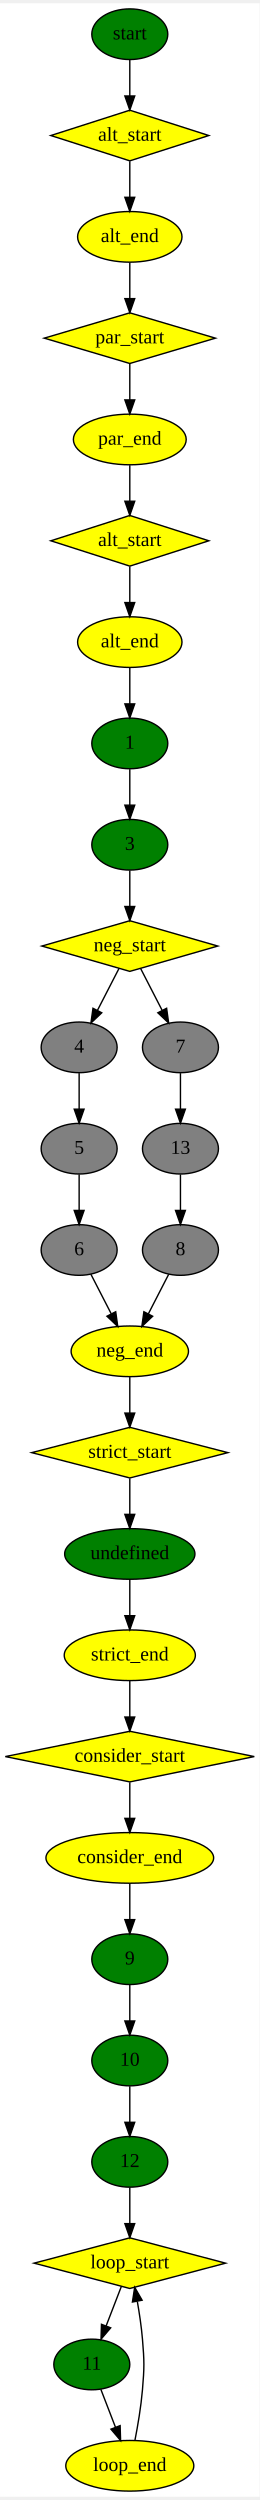
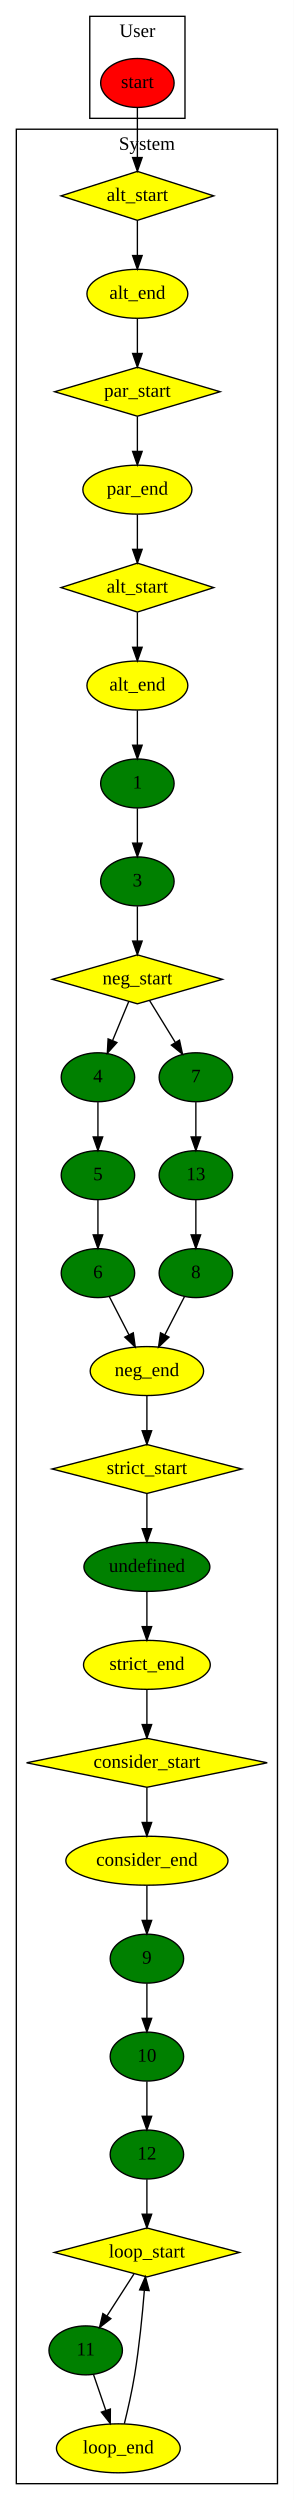
- <svg xmlns="http://www.w3.org/2000/svg" width="184pt" height="1772pt" viewBox="0.00 0.00 184.48 1772.00">
-   <g id="graph0" class="graph" transform="scale(1 1) rotate(0) translate(4 1768)">
-     <polygon fill="white" stroke="none" points="-4,4 -4,-1768 180.478,-1768 180.478,4 -4,4" />
+ <svg xmlns="http://www.w3.org/2000/svg" width="216pt" height="1838pt" viewBox="0.00 0.00 216.00 1838.00">
+   <g id="graph0" class="graph" transform="scale(1 1) rotate(0) translate(4 1834)">
+     <polygon fill="white" stroke="none" points="-4,4 -4,-1834 212,-1834 212,4 -4,4" />
+     <g id="clust1" class="cluster">
+       <polygon fill="none" stroke="black" points="62,-1747 62,-1822 132,-1822 132,-1747 62,-1747" />
+       <text text-anchor="middle" x="97" y="-1806.8" font-family="Times New Roman,serif" font-size="14.00">User</text>
+     </g>
+     <g id="clust2" class="cluster">
+       <polygon fill="none" stroke="black" points="8,-8 8,-1739 200,-1739 200,-8 8,-8" />
+       <text text-anchor="middle" x="104" y="-1723.8" font-family="Times New Roman,serif" font-size="14.00">System</text>
+     </g>
    <g id="node1" class="node">
-       <ellipse fill="green" stroke="black" cx="88.239" cy="-1746" rx="27" ry="18" />
-       <text text-anchor="middle" x="88.239" y="-1742.3" font-family="Times New Roman,serif" font-size="14.00">start</text>
+       <ellipse fill="red" stroke="black" cx="97" cy="-1773" rx="27" ry="18" />
+       <text text-anchor="middle" x="97" y="-1769.3" font-family="Times New Roman,serif" font-size="14.00">start</text>
    </g>
    <g id="node2" class="node">
-       <polygon fill="yellow" stroke="black" points="88.239,-1692 32.102,-1674 88.239,-1656 144.376,-1674 88.239,-1692" />
-       <text text-anchor="middle" x="88.239" y="-1670.3" font-family="Times New Roman,serif" font-size="14.00">alt_start</text>
+       <polygon fill="yellow" stroke="black" points="97,-1708 40.863,-1690 97,-1672 153.137,-1690 97,-1708" />
+       <text text-anchor="middle" x="97" y="-1686.3" font-family="Times New Roman,serif" font-size="14.00">alt_start</text>
    </g>
    <g id="edge2" class="edge">
-       <path fill="none" stroke="black" d="M88.239,-1727.7C88.239,-1719.98 88.239,-1710.71 88.239,-1702.11" />
-       <polygon fill="black" stroke="black" points="91.739,-1702.1 88.239,-1692.1 84.739,-1702.1 91.739,-1702.1" />
+       <path fill="none" stroke="black" d="M97,-1754.82C97,-1744.19 97,-1730.31 97,-1718.2" />
+       <polygon fill="black" stroke="black" points="100.5,-1718.15 97,-1708.15 93.5,-1718.15 100.5,-1718.15" />
    </g>
    <g id="node3" class="node">
-       <ellipse fill="yellow" stroke="black" cx="88.239" cy="-1602" rx="37.093" ry="18" />
-       <text text-anchor="middle" x="88.239" y="-1598.3" font-family="Times New Roman,serif" font-size="14.00">alt_end</text>
+       <ellipse fill="yellow" stroke="black" cx="97" cy="-1618" rx="37.093" ry="18" />
+       <text text-anchor="middle" x="97" y="-1614.3" font-family="Times New Roman,serif" font-size="14.00">alt_end</text>
    </g>
    <g id="edge1" class="edge">
-       <path fill="none" stroke="black" d="M88.239,-1655.7C88.239,-1647.98 88.239,-1638.71 88.239,-1630.11" />
-       <polygon fill="black" stroke="black" points="91.739,-1630.1 88.239,-1620.1 84.739,-1630.1 91.739,-1630.1" />
+       <path fill="none" stroke="black" d="M97,-1671.7C97,-1663.98 97,-1654.71 97,-1646.11" />
+       <polygon fill="black" stroke="black" points="100.5,-1646.1 97,-1636.1 93.5,-1646.1 100.5,-1646.1" />
    </g>
    <g id="node4" class="node">
-       <polygon fill="yellow" stroke="black" points="88.239,-1548 27.41,-1530 88.239,-1512 149.068,-1530 88.239,-1548" />
-       <text text-anchor="middle" x="88.239" y="-1526.3" font-family="Times New Roman,serif" font-size="14.00">par_start</text>
+       <polygon fill="yellow" stroke="black" points="97,-1564 36.171,-1546 97,-1528 157.829,-1546 97,-1564" />
+       <text text-anchor="middle" x="97" y="-1542.3" font-family="Times New Roman,serif" font-size="14.00">par_start</text>
    </g>
    <g id="edge4" class="edge">
-       <path fill="none" stroke="black" d="M88.239,-1583.7C88.239,-1575.98 88.239,-1566.71 88.239,-1558.11" />
-       <polygon fill="black" stroke="black" points="91.739,-1558.1 88.239,-1548.1 84.739,-1558.1 91.739,-1558.1" />
+       <path fill="none" stroke="black" d="M97,-1599.7C97,-1591.98 97,-1582.71 97,-1574.11" />
+       <polygon fill="black" stroke="black" points="100.5,-1574.1 97,-1564.1 93.5,-1574.1 100.5,-1574.1" />
    </g>
    <g id="node5" class="node">
-       <ellipse fill="yellow" stroke="black" cx="88.239" cy="-1458" rx="40.094" ry="18" />
-       <text text-anchor="middle" x="88.239" y="-1454.3" font-family="Times New Roman,serif" font-size="14.00">par_end</text>
+       <ellipse fill="yellow" stroke="black" cx="97" cy="-1474" rx="40.094" ry="18" />
+       <text text-anchor="middle" x="97" y="-1470.3" font-family="Times New Roman,serif" font-size="14.00">par_end</text>
    </g>
    <g id="edge3" class="edge">
-       <path fill="none" stroke="black" d="M88.239,-1511.7C88.239,-1503.98 88.239,-1494.71 88.239,-1486.11" />
-       <polygon fill="black" stroke="black" points="91.739,-1486.1 88.239,-1476.1 84.739,-1486.1 91.739,-1486.1" />
+       <path fill="none" stroke="black" d="M97,-1527.7C97,-1519.98 97,-1510.71 97,-1502.11" />
+       <polygon fill="black" stroke="black" points="100.5,-1502.1 97,-1492.1 93.5,-1502.1 100.5,-1502.1" />
    </g>
    <g id="node6" class="node">
-       <polygon fill="yellow" stroke="black" points="88.239,-1404 32.102,-1386 88.239,-1368 144.376,-1386 88.239,-1404" />
-       <text text-anchor="middle" x="88.239" y="-1382.3" font-family="Times New Roman,serif" font-size="14.00">alt_start</text>
+       <polygon fill="yellow" stroke="black" points="97,-1420 40.863,-1402 97,-1384 153.137,-1402 97,-1420" />
+       <text text-anchor="middle" x="97" y="-1398.3" font-family="Times New Roman,serif" font-size="14.00">alt_start</text>
    </g>
    <g id="edge6" class="edge">
-       <path fill="none" stroke="black" d="M88.239,-1439.7C88.239,-1431.98 88.239,-1422.71 88.239,-1414.11" />
-       <polygon fill="black" stroke="black" points="91.739,-1414.1 88.239,-1404.1 84.739,-1414.1 91.739,-1414.1" />
+       <path fill="none" stroke="black" d="M97,-1455.7C97,-1447.98 97,-1438.71 97,-1430.11" />
+       <polygon fill="black" stroke="black" points="100.5,-1430.1 97,-1420.1 93.5,-1430.1 100.5,-1430.1" />
    </g>
    <g id="node7" class="node">
-       <ellipse fill="yellow" stroke="black" cx="88.239" cy="-1314" rx="37.093" ry="18" />
-       <text text-anchor="middle" x="88.239" y="-1310.3" font-family="Times New Roman,serif" font-size="14.00">alt_end</text>
+       <ellipse fill="yellow" stroke="black" cx="97" cy="-1330" rx="37.093" ry="18" />
+       <text text-anchor="middle" x="97" y="-1326.3" font-family="Times New Roman,serif" font-size="14.00">alt_end</text>
    </g>
    <g id="edge5" class="edge">
-       <path fill="none" stroke="black" d="M88.239,-1367.7C88.239,-1359.98 88.239,-1350.71 88.239,-1342.11" />
-       <polygon fill="black" stroke="black" points="91.739,-1342.1 88.239,-1332.1 84.739,-1342.1 91.739,-1342.1" />
+       <path fill="none" stroke="black" d="M97,-1383.7C97,-1375.98 97,-1366.71 97,-1358.11" />
+       <polygon fill="black" stroke="black" points="100.5,-1358.1 97,-1348.1 93.5,-1358.1 100.5,-1358.1" />
    </g>
    <g id="node8" class="node">
-       <ellipse fill="green" stroke="black" cx="88.239" cy="-1242" rx="27" ry="18" />
-       <text text-anchor="middle" x="88.239" y="-1238.3" font-family="Times New Roman,serif" font-size="14.00">1</text>
+       <ellipse fill="green" stroke="black" cx="97" cy="-1258" rx="27" ry="18" />
+       <text text-anchor="middle" x="97" y="-1254.3" font-family="Times New Roman,serif" font-size="14.00">1</text>
    </g>
    <g id="edge7" class="edge">
-       <path fill="none" stroke="black" d="M88.239,-1295.7C88.239,-1287.98 88.239,-1278.71 88.239,-1270.11" />
-       <polygon fill="black" stroke="black" points="91.739,-1270.1 88.239,-1260.1 84.739,-1270.1 91.739,-1270.1" />
+       <path fill="none" stroke="black" d="M97,-1311.7C97,-1303.98 97,-1294.71 97,-1286.11" />
+       <polygon fill="black" stroke="black" points="100.5,-1286.1 97,-1276.1 93.5,-1286.1 100.5,-1286.1" />
    </g>
    <g id="node9" class="node">
-       <ellipse fill="green" stroke="black" cx="88.239" cy="-1170" rx="27" ry="18" />
-       <text text-anchor="middle" x="88.239" y="-1166.3" font-family="Times New Roman,serif" font-size="14.00">3</text>
+       <ellipse fill="green" stroke="black" cx="97" cy="-1186" rx="27" ry="18" />
+       <text text-anchor="middle" x="97" y="-1182.3" font-family="Times New Roman,serif" font-size="14.00">3</text>
    </g>
    <g id="edge8" class="edge">
-       <path fill="none" stroke="black" d="M88.239,-1223.7C88.239,-1215.98 88.239,-1206.71 88.239,-1198.11" />
-       <polygon fill="black" stroke="black" points="91.739,-1198.1 88.239,-1188.1 84.739,-1198.1 91.739,-1198.1" />
+       <path fill="none" stroke="black" d="M97,-1239.7C97,-1231.98 97,-1222.71 97,-1214.11" />
+       <polygon fill="black" stroke="black" points="100.5,-1214.1 97,-1204.1 93.5,-1214.1 100.5,-1214.1" />
    </g>
    <g id="node10" class="node">
-       <polygon fill="yellow" stroke="black" points="88.239,-1116 25.734,-1098 88.239,-1080 150.744,-1098 88.239,-1116" />
-       <text text-anchor="middle" x="88.239" y="-1094.3" font-family="Times New Roman,serif" font-size="14.00">neg_start</text>
+       <polygon fill="yellow" stroke="black" points="97,-1132 34.495,-1114 97,-1096 159.505,-1114 97,-1132" />
+       <text text-anchor="middle" x="97" y="-1110.3" font-family="Times New Roman,serif" font-size="14.00">neg_start</text>
    </g>
    <g id="edge17" class="edge">
-       <path fill="none" stroke="black" d="M88.239,-1151.7C88.239,-1143.98 88.239,-1134.71 88.239,-1126.11" />
-       <polygon fill="black" stroke="black" points="91.739,-1126.1 88.239,-1116.1 84.739,-1126.1 91.739,-1126.1" />
+       <path fill="none" stroke="black" d="M97,-1167.7C97,-1159.98 97,-1150.71 97,-1142.11" />
+       <polygon fill="black" stroke="black" points="100.5,-1142.1 97,-1132.1 93.5,-1142.1 100.5,-1142.1" />
    </g>
    <g id="node12" class="node">
-       <ellipse fill="gray" stroke="black" cx="52.239" cy="-1026" rx="27" ry="18" />
-       <text text-anchor="middle" x="52.239" y="-1022.3" font-family="Times New Roman,serif" font-size="14.00">4</text>
+       <ellipse fill="green" stroke="black" cx="68" cy="-1042" rx="27" ry="18" />
+       <text text-anchor="middle" x="68" y="-1038.3" font-family="Times New Roman,serif" font-size="14.00">4</text>
    </g>
    <g id="edge9" class="edge">
-       <path fill="none" stroke="black" d="M80.604,-1082.15C76.162,-1073.52 70.443,-1062.4 65.305,-1052.41" />
-       <polygon fill="black" stroke="black" points="68.303,-1050.58 60.617,-1043.29 62.078,-1053.78 68.303,-1050.58" />
+       <path fill="none" stroke="black" d="M90.707,-1097.81C87.209,-1089.37 82.76,-1078.63 78.73,-1068.9" />
+       <polygon fill="black" stroke="black" points="81.95,-1067.53 74.889,-1059.63 75.483,-1070.21 81.95,-1067.53" />
    </g>
    <g id="node15" class="node">
-       <ellipse fill="gray" stroke="black" cx="124.239" cy="-1026" rx="27" ry="18" />
-       <text text-anchor="middle" x="124.239" y="-1022.3" font-family="Times New Roman,serif" font-size="14.00">7</text>
+       <ellipse fill="green" stroke="black" cx="140" cy="-1042" rx="27" ry="18" />
+       <text text-anchor="middle" x="140" y="-1038.3" font-family="Times New Roman,serif" font-size="14.00">7</text>
    </g>
    <g id="edge13" class="edge">
-       <path fill="none" stroke="black" d="M95.874,-1082.15C100.316,-1073.52 106.035,-1062.4 111.174,-1052.41" />
-       <polygon fill="black" stroke="black" points="114.4,-1053.78 115.861,-1043.29 108.175,-1050.58 114.4,-1053.78" />
+       <path fill="none" stroke="black" d="M105.91,-1098.5C111.389,-1089.58 118.553,-1077.91 124.899,-1067.58" />
+       <polygon fill="black" stroke="black" points="127.95,-1069.3 130.202,-1058.95 121.986,-1065.64 127.95,-1069.3" />
    </g>
    <g id="node11" class="node">
-       <ellipse fill="yellow" stroke="black" cx="88.239" cy="-810" rx="41.693" ry="18" />
-       <text text-anchor="middle" x="88.239" y="-806.3" font-family="Times New Roman,serif" font-size="14.00">neg_end</text>
+       <ellipse fill="yellow" stroke="black" cx="104" cy="-826" rx="41.693" ry="18" />
+       <text text-anchor="middle" x="104" y="-822.3" font-family="Times New Roman,serif" font-size="14.00">neg_end</text>
    </g>
    <g id="node18" class="node">
-       <polygon fill="yellow" stroke="black" points="88.239,-756 18.527,-738 88.239,-720 157.951,-738 88.239,-756" />
-       <text text-anchor="middle" x="88.239" y="-734.3" font-family="Times New Roman,serif" font-size="14.00">strict_start</text>
+       <polygon fill="yellow" stroke="black" points="104,-772 34.288,-754 104,-736 173.712,-754 104,-772" />
+       <text text-anchor="middle" x="104" y="-750.3" font-family="Times New Roman,serif" font-size="14.00">strict_start</text>
    </g>
    <g id="edge20" class="edge">
-       <path fill="none" stroke="black" d="M88.239,-791.697C88.239,-783.983 88.239,-774.712 88.239,-766.112" />
-       <polygon fill="black" stroke="black" points="91.739,-766.104 88.239,-756.104 84.739,-766.104 91.739,-766.104" />
+       <path fill="none" stroke="black" d="M104,-807.697C104,-799.983 104,-790.712 104,-782.112" />
+       <polygon fill="black" stroke="black" points="107.5,-782.104 104,-772.104 100.5,-782.104 107.5,-782.104" />
    </g>
    <g id="node13" class="node">
-       <ellipse fill="gray" stroke="black" cx="52.239" cy="-954" rx="27" ry="18" />
-       <text text-anchor="middle" x="52.239" y="-950.3" font-family="Times New Roman,serif" font-size="14.00">5</text>
+       <ellipse fill="green" stroke="black" cx="68" cy="-970" rx="27" ry="18" />
+       <text text-anchor="middle" x="68" y="-966.3" font-family="Times New Roman,serif" font-size="14.00">5</text>
    </g>
    <g id="edge10" class="edge">
-       <path fill="none" stroke="black" d="M52.239,-1007.7C52.239,-999.983 52.239,-990.712 52.239,-982.112" />
-       <polygon fill="black" stroke="black" points="55.739,-982.104 52.239,-972.104 48.739,-982.104 55.739,-982.104" />
+       <path fill="none" stroke="black" d="M68,-1023.7C68,-1015.98 68,-1006.71 68,-998.112" />
+       <polygon fill="black" stroke="black" points="71.5,-998.104 68,-988.104 64.5,-998.104 71.5,-998.104" />
    </g>
    <g id="node14" class="node">
-       <ellipse fill="gray" stroke="black" cx="52.239" cy="-882" rx="27" ry="18" />
-       <text text-anchor="middle" x="52.239" y="-878.3" font-family="Times New Roman,serif" font-size="14.00">6</text>
+       <ellipse fill="green" stroke="black" cx="68" cy="-898" rx="27" ry="18" />
+       <text text-anchor="middle" x="68" y="-894.3" font-family="Times New Roman,serif" font-size="14.00">6</text>
    </g>
    <g id="edge11" class="edge">
-       <path fill="none" stroke="black" d="M52.239,-935.697C52.239,-927.983 52.239,-918.712 52.239,-910.112" />
-       <polygon fill="black" stroke="black" points="55.739,-910.104 52.239,-900.104 48.739,-910.104 55.739,-910.104" />
+       <path fill="none" stroke="black" d="M68,-951.697C68,-943.983 68,-934.712 68,-926.112" />
+       <polygon fill="black" stroke="black" points="71.5,-926.104 68,-916.104 64.5,-926.104 71.5,-926.104" />
    </g>
    <g id="edge12" class="edge">
-       <path fill="none" stroke="black" d="M60.589,-864.765C64.888,-856.404 70.231,-846.016 75.07,-836.606" />
-       <polygon fill="black" stroke="black" points="78.224,-838.127 79.685,-827.633 71.999,-834.926 78.224,-838.127" />
+       <path fill="none" stroke="black" d="M76.35,-880.765C80.649,-872.404 85.992,-862.016 90.831,-852.606" />
+       <polygon fill="black" stroke="black" points="93.985,-854.127 95.446,-843.633 87.76,-850.926 93.985,-854.127" />
    </g>
    <g id="node16" class="node">
-       <ellipse fill="gray" stroke="black" cx="124.239" cy="-954" rx="27" ry="18" />
-       <text text-anchor="middle" x="124.239" y="-950.3" font-family="Times New Roman,serif" font-size="14.00">13</text>
+       <ellipse fill="green" stroke="black" cx="140" cy="-970" rx="27" ry="18" />
+       <text text-anchor="middle" x="140" y="-966.3" font-family="Times New Roman,serif" font-size="14.00">13</text>
    </g>
    <g id="edge14" class="edge">
-       <path fill="none" stroke="black" d="M124.239,-1007.7C124.239,-999.983 124.239,-990.712 124.239,-982.112" />
-       <polygon fill="black" stroke="black" points="127.739,-982.104 124.239,-972.104 120.739,-982.104 127.739,-982.104" />
+       <path fill="none" stroke="black" d="M140,-1023.7C140,-1015.98 140,-1006.71 140,-998.112" />
+       <polygon fill="black" stroke="black" points="143.5,-998.104 140,-988.104 136.5,-998.104 143.5,-998.104" />
    </g>
    <g id="node17" class="node">
-       <ellipse fill="gray" stroke="black" cx="124.239" cy="-882" rx="27" ry="18" />
-       <text text-anchor="middle" x="124.239" y="-878.3" font-family="Times New Roman,serif" font-size="14.00">8</text>
+       <ellipse fill="green" stroke="black" cx="140" cy="-898" rx="27" ry="18" />
+       <text text-anchor="middle" x="140" y="-894.3" font-family="Times New Roman,serif" font-size="14.00">8</text>
    </g>
    <g id="edge15" class="edge">
-       <path fill="none" stroke="black" d="M124.239,-935.697C124.239,-927.983 124.239,-918.712 124.239,-910.112" />
-       <polygon fill="black" stroke="black" points="127.739,-910.104 124.239,-900.104 120.739,-910.104 127.739,-910.104" />
+       <path fill="none" stroke="black" d="M140,-951.697C140,-943.983 140,-934.712 140,-926.112" />
+       <polygon fill="black" stroke="black" points="143.5,-926.104 140,-916.104 136.5,-926.104 143.5,-926.104" />
    </g>
    <g id="edge16" class="edge">
-       <path fill="none" stroke="black" d="M115.889,-864.765C111.59,-856.404 106.247,-846.016 101.408,-836.606" />
-       <polygon fill="black" stroke="black" points="104.479,-834.926 96.793,-827.633 98.254,-838.127 104.479,-834.926" />
+       <path fill="none" stroke="black" d="M131.65,-880.765C127.351,-872.404 122.008,-862.016 117.169,-852.606" />
+       <polygon fill="black" stroke="black" points="120.24,-850.926 112.554,-843.633 114.015,-854.127 120.24,-850.926" />
    </g>
    <g id="node20" class="node">
-       <ellipse fill="green" stroke="black" cx="88.239" cy="-666" rx="46.292" ry="18" />
-       <text text-anchor="middle" x="88.239" y="-662.3" font-family="Times New Roman,serif" font-size="14.00">undefined</text>
+       <ellipse fill="green" stroke="black" cx="104" cy="-682" rx="46.292" ry="18" />
+       <text text-anchor="middle" x="104" y="-678.3" font-family="Times New Roman,serif" font-size="14.00">undefined</text>
    </g>
    <g id="edge18" class="edge">
-       <path fill="none" stroke="black" d="M88.239,-719.697C88.239,-711.983 88.239,-702.712 88.239,-694.112" />
-       <polygon fill="black" stroke="black" points="91.739,-694.104 88.239,-684.104 84.739,-694.104 91.739,-694.104" />
+       <path fill="none" stroke="black" d="M104,-735.697C104,-727.983 104,-718.712 104,-710.112" />
+       <polygon fill="black" stroke="black" points="107.5,-710.104 104,-700.104 100.5,-710.104 107.5,-710.104" />
    </g>
    <g id="node19" class="node">
-       <ellipse fill="yellow" stroke="black" cx="88.239" cy="-594" rx="46.593" ry="18" />
-       <text text-anchor="middle" x="88.239" y="-590.3" font-family="Times New Roman,serif" font-size="14.00">strict_end</text>
+       <ellipse fill="yellow" stroke="black" cx="104" cy="-610" rx="46.593" ry="18" />
+       <text text-anchor="middle" x="104" y="-606.3" font-family="Times New Roman,serif" font-size="14.00">strict_end</text>
    </g>
    <g id="node21" class="node">
-       <polygon fill="yellow" stroke="black" points="88.239,-540 -0.24,-522 88.239,-504 176.718,-522 88.239,-540" />
-       <text text-anchor="middle" x="88.239" y="-518.3" font-family="Times New Roman,serif" font-size="14.00">consider_start</text>
+       <polygon fill="yellow" stroke="black" points="104,-556 15.521,-538 104,-520 192.479,-538 104,-556" />
+       <text text-anchor="middle" x="104" y="-534.3" font-family="Times New Roman,serif" font-size="14.00">consider_start</text>
    </g>
    <g id="edge22" class="edge">
-       <path fill="none" stroke="black" d="M88.239,-575.697C88.239,-567.983 88.239,-558.712 88.239,-550.112" />
-       <polygon fill="black" stroke="black" points="91.739,-550.104 88.239,-540.104 84.739,-550.104 91.739,-550.104" />
+       <path fill="none" stroke="black" d="M104,-591.697C104,-583.983 104,-574.712 104,-566.112" />
+       <polygon fill="black" stroke="black" points="107.5,-566.104 104,-556.104 100.5,-566.104 107.5,-566.104" />
    </g>
    <g id="edge19" class="edge">
-       <path fill="none" stroke="black" d="M88.239,-647.697C88.239,-639.983 88.239,-630.712 88.239,-622.112" />
-       <polygon fill="black" stroke="black" points="91.739,-622.104 88.239,-612.104 84.739,-622.104 91.739,-622.104" />
+       <path fill="none" stroke="black" d="M104,-663.697C104,-655.983 104,-646.712 104,-638.112" />
+       <polygon fill="black" stroke="black" points="107.5,-638.104 104,-628.104 100.5,-638.104 107.5,-638.104" />
    </g>
    <g id="node22" class="node">
-       <ellipse fill="yellow" stroke="black" cx="88.239" cy="-450" rx="59.59" ry="18" />
-       <text text-anchor="middle" x="88.239" y="-446.3" font-family="Times New Roman,serif" font-size="14.00">consider_end</text>
+       <ellipse fill="yellow" stroke="black" cx="104" cy="-466" rx="59.59" ry="18" />
+       <text text-anchor="middle" x="104" y="-462.3" font-family="Times New Roman,serif" font-size="14.00">consider_end</text>
    </g>
    <g id="edge21" class="edge">
-       <path fill="none" stroke="black" d="M88.239,-503.697C88.239,-495.983 88.239,-486.712 88.239,-478.112" />
-       <polygon fill="black" stroke="black" points="91.739,-478.104 88.239,-468.104 84.739,-478.104 91.739,-478.104" />
+       <path fill="none" stroke="black" d="M104,-519.697C104,-511.983 104,-502.712 104,-494.112" />
+       <polygon fill="black" stroke="black" points="107.5,-494.104 104,-484.104 100.5,-494.104 107.5,-494.104" />
    </g>
    <g id="node23" class="node">
-       <ellipse fill="green" stroke="black" cx="88.239" cy="-378" rx="27" ry="18" />
-       <text text-anchor="middle" x="88.239" y="-374.3" font-family="Times New Roman,serif" font-size="14.00">9</text>
+       <ellipse fill="green" stroke="black" cx="104" cy="-394" rx="27" ry="18" />
+       <text text-anchor="middle" x="104" y="-390.3" font-family="Times New Roman,serif" font-size="14.00">9</text>
    </g>
    <g id="edge23" class="edge">
-       <path fill="none" stroke="black" d="M88.239,-431.697C88.239,-423.983 88.239,-414.712 88.239,-406.112" />
-       <polygon fill="black" stroke="black" points="91.739,-406.104 88.239,-396.104 84.739,-406.104 91.739,-406.104" />
+       <path fill="none" stroke="black" d="M104,-447.697C104,-439.983 104,-430.712 104,-422.112" />
+       <polygon fill="black" stroke="black" points="107.5,-422.104 104,-412.104 100.5,-422.104 107.5,-422.104" />
    </g>
    <g id="node24" class="node">
-       <ellipse fill="green" stroke="black" cx="88.239" cy="-306" rx="27" ry="18" />
-       <text text-anchor="middle" x="88.239" y="-302.3" font-family="Times New Roman,serif" font-size="14.00">10</text>
+       <ellipse fill="green" stroke="black" cx="104" cy="-322" rx="27" ry="18" />
+       <text text-anchor="middle" x="104" y="-318.3" font-family="Times New Roman,serif" font-size="14.00">10</text>
    </g>
    <g id="edge24" class="edge">
-       <path fill="none" stroke="black" d="M88.239,-359.697C88.239,-351.983 88.239,-342.712 88.239,-334.112" />
-       <polygon fill="black" stroke="black" points="91.739,-334.104 88.239,-324.104 84.739,-334.104 91.739,-334.104" />
+       <path fill="none" stroke="black" d="M104,-375.697C104,-367.983 104,-358.712 104,-350.112" />
+       <polygon fill="black" stroke="black" points="107.5,-350.104 104,-340.104 100.5,-350.104 107.5,-350.104" />
    </g>
    <g id="node25" class="node">
-       <ellipse fill="green" stroke="black" cx="88.239" cy="-234" rx="27" ry="18" />
-       <text text-anchor="middle" x="88.239" y="-230.3" font-family="Times New Roman,serif" font-size="14.00">12</text>
+       <ellipse fill="green" stroke="black" cx="104" cy="-250" rx="27" ry="18" />
+       <text text-anchor="middle" x="104" y="-246.3" font-family="Times New Roman,serif" font-size="14.00">12</text>
    </g>
    <g id="edge25" class="edge">
-       <path fill="none" stroke="black" d="M88.239,-287.697C88.239,-279.983 88.239,-270.712 88.239,-262.112" />
-       <polygon fill="black" stroke="black" points="91.739,-262.104 88.239,-252.104 84.739,-262.104 91.739,-262.104" />
+       <path fill="none" stroke="black" d="M104,-303.697C104,-295.983 104,-286.712 104,-278.112" />
+       <polygon fill="black" stroke="black" points="107.5,-278.104 104,-268.104 100.5,-278.104 107.5,-278.104" />
    </g>
    <g id="node26" class="node">
-       <polygon fill="yellow" stroke="black" points="88.239,-180 20.204,-162 88.239,-144 156.274,-162 88.239,-180" />
-       <text text-anchor="middle" x="88.239" y="-158.3" font-family="Times New Roman,serif" font-size="14.00">loop_start</text>
+       <polygon fill="yellow" stroke="black" points="104,-196 35.965,-178 104,-160 172.035,-178 104,-196" />
+       <text text-anchor="middle" x="104" y="-174.3" font-family="Times New Roman,serif" font-size="14.00">loop_start</text>
    </g>
    <g id="edge29" class="edge">
-       <path fill="none" stroke="black" d="M88.239,-215.697C88.239,-207.983 88.239,-198.712 88.239,-190.112" />
-       <polygon fill="black" stroke="black" points="91.739,-190.104 88.239,-180.104 84.739,-190.104 91.739,-190.104" />
+       <path fill="none" stroke="black" d="M104,-231.697C104,-223.983 104,-214.712 104,-206.112" />
+       <polygon fill="black" stroke="black" points="107.5,-206.104 104,-196.104 100.5,-206.104 107.5,-206.104" />
    </g>
    <g id="node28" class="node">
-       <ellipse fill="green" stroke="black" cx="61.239" cy="-90" rx="27" ry="18" />
-       <text text-anchor="middle" x="61.239" y="-86.3" font-family="Times New Roman,serif" font-size="14.00">11</text>
+       <ellipse fill="green" stroke="black" cx="59" cy="-106" rx="27" ry="18" />
+       <text text-anchor="middle" x="59" y="-102.3" font-family="Times New Roman,serif" font-size="14.00">11</text>
    </g>
    <g id="edge26" class="edge">
-       <path fill="none" stroke="black" d="M82.247,-145.465C79.064,-137.214 75.066,-126.847 71.413,-117.378" />
-       <polygon fill="black" stroke="black" points="74.646,-116.032 67.781,-107.962 68.115,-118.551 74.646,-116.032" />
+       <path fill="none" stroke="black" d="M94.457,-162.155C88.71,-153.215 81.252,-141.615 74.66,-131.361" />
+       <polygon fill="black" stroke="black" points="77.507,-129.316 69.155,-122.797 71.618,-133.101 77.507,-129.316" />
    </g>
    <g id="node27" class="node">
-       <ellipse fill="yellow" stroke="black" cx="88.239" cy="-18" rx="45.492" ry="18" />
-       <text text-anchor="middle" x="88.239" y="-14.3" font-family="Times New Roman,serif" font-size="14.00">loop_end</text>
+       <ellipse fill="yellow" stroke="black" cx="83" cy="-34" rx="45.492" ry="18" />
+       <text text-anchor="middle" x="83" y="-30.3" font-family="Times New Roman,serif" font-size="14.00">loop_end</text>
    </g>
    <g id="edge28" class="edge">
-       <path fill="none" stroke="black" d="M91.893,-36.093C93.915,-46.431 96.22,-59.91 97.239,-72 98.583,-87.943 98.583,-92.057 97.239,-108 96.5,-116.762 95.086,-126.254 93.594,-134.751" />
-       <polygon fill="black" stroke="black" points="90.103,-134.38 91.707,-144.853 96.984,-135.666 90.103,-134.38" />
+       <path fill="none" stroke="black" d="M87.424,-52.082C89.962,-62.417 93.025,-75.895 95,-88 98.376,-108.69 100.694,-132.305 102.131,-150.009" />
+       <polygon fill="black" stroke="black" points="98.657,-150.486 102.913,-160.189 105.637,-149.95 98.657,-150.486" />
    </g>
    <g id="edge27" class="edge">
-       <path fill="none" stroke="black" d="M67.638,-72.411C70.753,-64.335 74.573,-54.431 78.074,-45.355" />
-       <polygon fill="black" stroke="black" points="81.366,-46.546 81.699,-35.956 74.835,-44.027 81.366,-46.546" />
+       <path fill="none" stroke="black" d="M64.81,-88.055C67.511,-80.176 70.789,-70.617 73.814,-61.794" />
+       <polygon fill="black" stroke="black" points="77.144,-62.87 77.077,-52.275 70.523,-60.6 77.144,-62.87" />
    </g>
  </g>
</svg>
